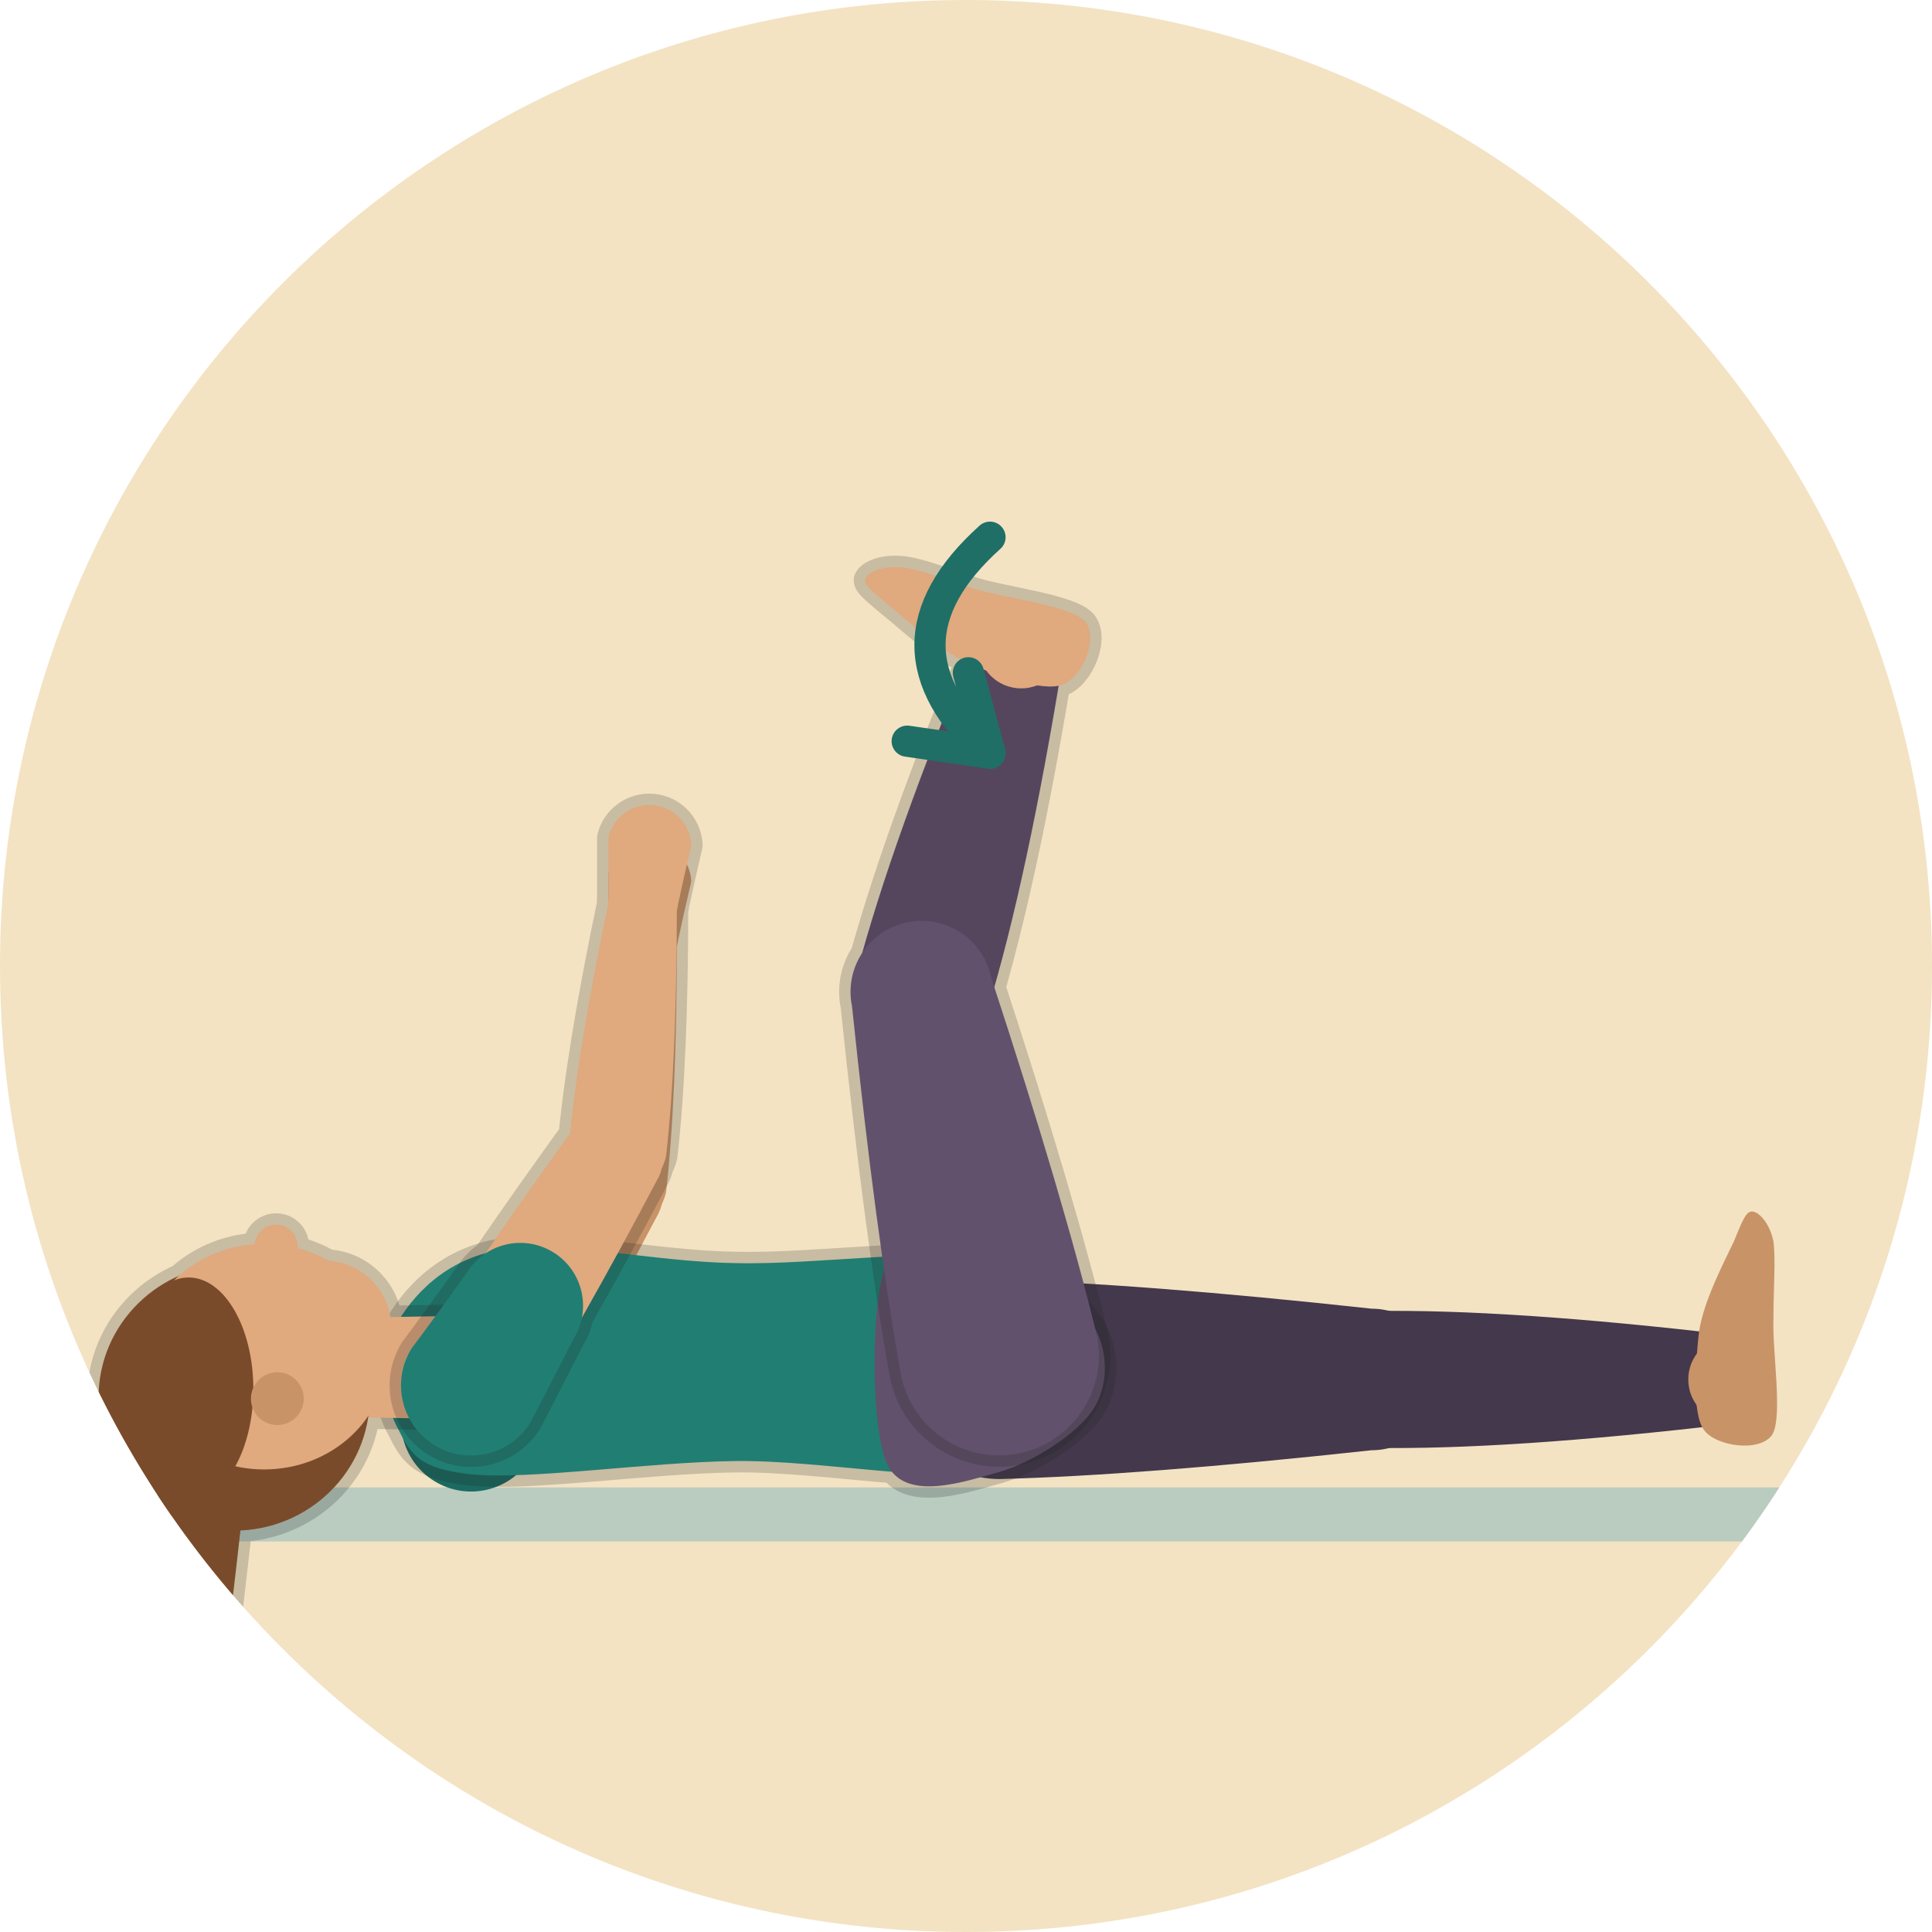
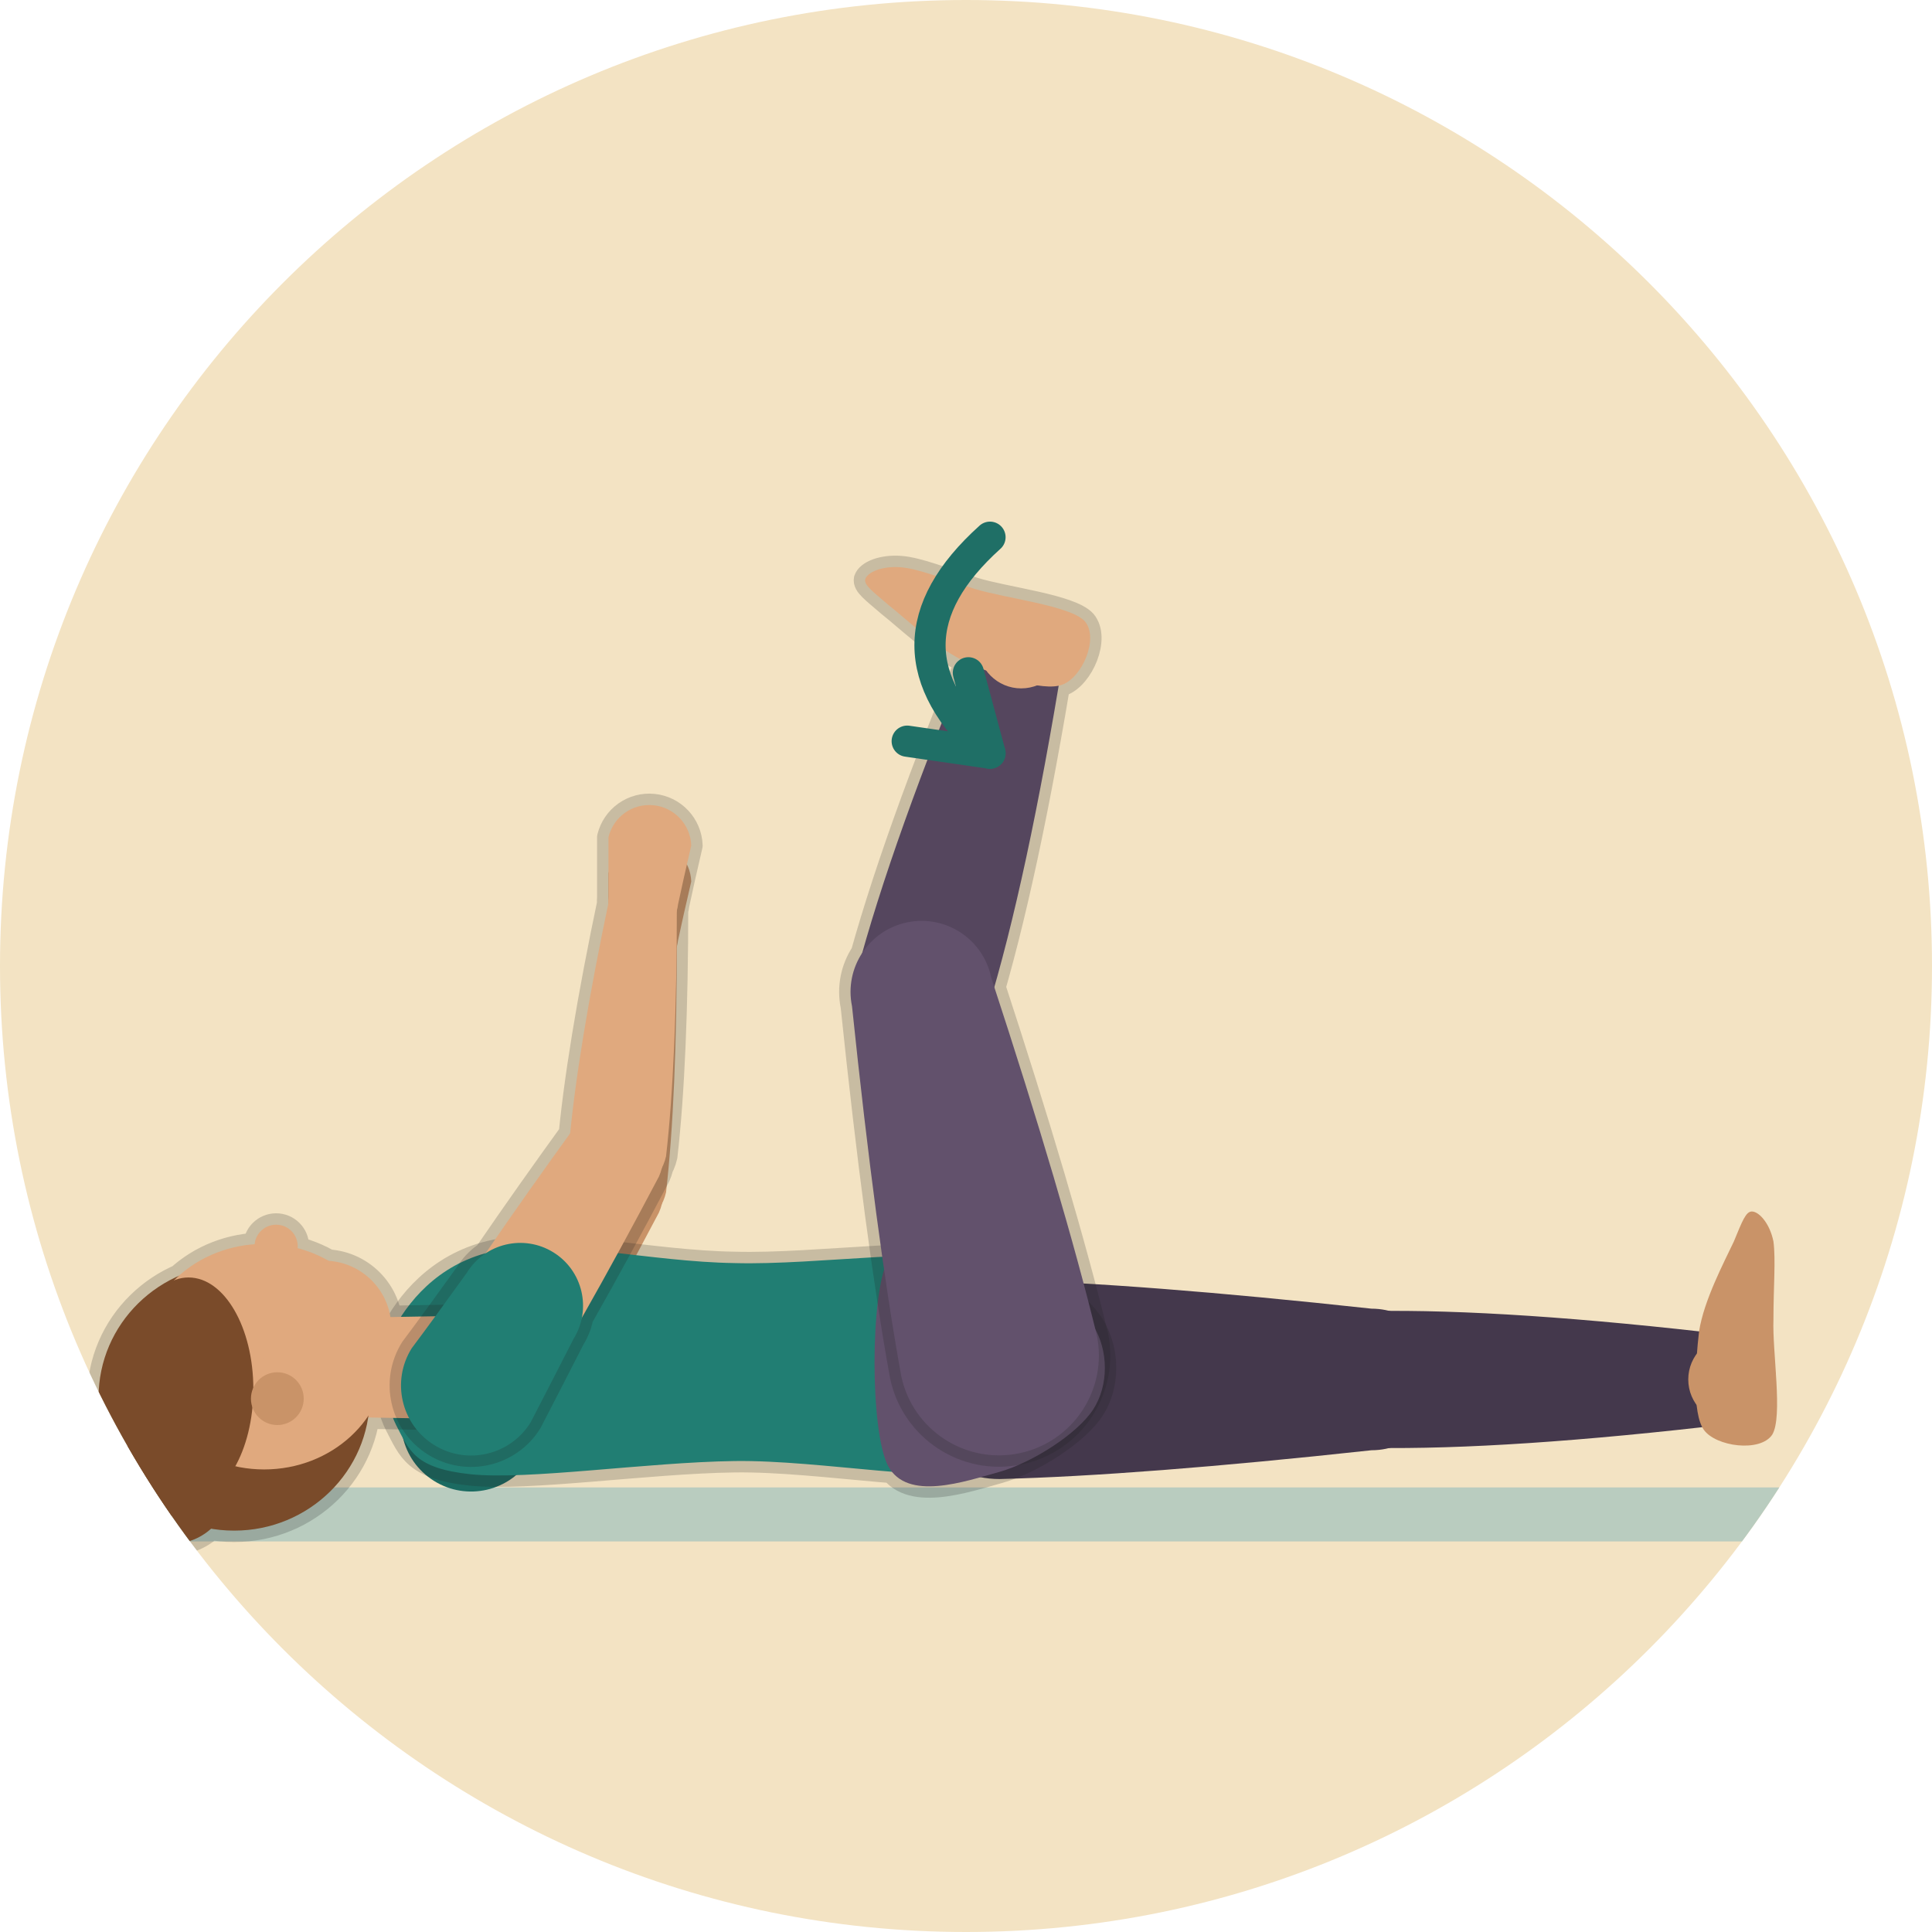
<svg xmlns="http://www.w3.org/2000/svg" viewBox="0 0 200 200" width="400" height="400" role="img" aria-label="Figure lying on the back holding one thigh with that lower leg raised in the air.">
  <circle cx="100" cy="100" r="100" fill="#F3E3C3" />
  <clipPath id="c9e4p9a">
    <circle cx="100" cy="100" r="100" />
  </clipPath>
  <g clip-path="url(#c9e4p9a)">
    <g transform="translate(100.0 154.6) scale(1.242)">
      <rect x="-79.25" y="-0.5" width="158.5" height="4.5" rx="2.2" fill="#B9CCBF" />
      <g>
        <path d="M-37.0 -3.3Q-32.3 -10.7 -25.6 -23.4A4.1 4.1 0 0 0 -32.5 -27.7Q-40.9 -16.1 -45.5 -8.7A5.0 5.0 0 0 0 -37.0 -3.3Z" fill="#C99368" />
        <path d="M-36.3 -2.9Q-34.9 -5.6 -32.7 -9.9A5.2 5.2 0 0 0 -41.6 -15.4Q-44.4 -11.5 -46.2 -9.1A5.8 5.8 0 0 0 -36.3 -2.9Z" fill="#1B6A61" />
        <path d="M-25.0 -25.1Q-24.1 -33.0 -24.1 -46.1A2.8 2.8 0 0 0 -29.7 -46.7Q-32.4 -33.9 -33.1 -25.9A4.1 4.1 0 0 0 -25.0 -25.1Z" fill="#C99368" />
        <path d="M-24.0 -46.1Q-23.6 -48.0 -22.9 -51.0A3.5 3.5 0 0 0 -29.8 -51.7Q-29.8 -48.6 -29.8 -46.7A2.9 2.9 0 0 0 -24.0 -46.1Z" fill="#C99368" />
      </g>
      <g>
        <path d="M33.8 -3.8Q45.1 -3.6 63.8 -5.8A3.7 3.7 0 0 0 63.8 -13.2Q45.1 -15.4 33.8 -15.2A5.7 5.7 0 0 0 33.8 -3.8Z" fill="#44384C" />
        <path d="M2.8 -1.2Q14.5 -1.5 33.8 -3.6A5.9 5.9 0 0 0 33.8 -15.4Q14.5 -17.5 2.8 -17.8A8.3 8.3 0 0 0 2.8 -1.2Z" fill="#44384C" />
        <path d="M63.8 -5.9A3.6 3.6 0.0 1 0 63.8 -13.1A3.6 3.6 0.0 1 0 63.8 -5.9Z" fill="#C99368" />
        <path d="M61.5 -5.3C62.5 -3.9 66.2 -3.4 67.2 -4.9C68.1 -6.4 67.2 -11.8 67.3 -14.5C67.3 -17.2 67.5 -19.5 67.3 -21.0C67.0 -22.5 66.1 -23.5 65.5 -23.5C65.0 -23.5 64.7 -22.7 64.0 -21.0C63.2 -19.3 61.5 -16.1 61.1 -13.5C60.8 -10.9 60.5 -6.7 61.5 -5.3Z" fill="#C99368" />
      </g>
      <g>
        <path d="M2.8 -2.0C-2.0 -0.7 -11.9 -2.8 -19.3 -2.7C-26.6 -2.6 -36.5 -1.1 -41.3 -1.6C-46.0 -2.1 -46.4 -3.6 -47.5 -5.7C-48.5 -7.7 -49.1 -11.5 -47.6 -13.9C-46.2 -16.4 -43.5 -19.5 -38.8 -20.3C-34.0 -21.2 -26.2 -19.3 -19.3 -19.2C-12.3 -19.0 -2.0 -20.7 2.7 -19.3C7.5 -17.8 9.3 -13.4 9.3 -10.5C9.3 -7.6 7.5 -3.3 2.8 -2.0ZM2.8 -1.8C-0.1 -1.0 -4.9 0.7 -6.5 -2.3C-8.0 -5.2 -8.0 -16.6 -6.5 -19.5C-5.0 -22.4 -0.1 -20.5 2.7 -19.6C5.6 -18.7 9.3 -16.1 10.6 -14.0C11.9 -11.9 11.9 -9.0 10.6 -7.0C9.3 -5.0 5.6 -2.6 2.8 -1.8Z" fill="#1E1F1D" stroke="#1E1F1D" stroke-width="1.9" stroke-linejoin="round" opacity="0.2" />
        <path d="M2.8 -2.0C-2.0 -0.7 -11.9 -2.8 -19.3 -2.7C-26.6 -2.6 -36.5 -1.1 -41.3 -1.6C-46.0 -2.1 -46.4 -3.6 -47.5 -5.7C-48.5 -7.7 -49.1 -11.5 -47.6 -13.9C-46.2 -16.4 -43.5 -19.5 -38.8 -20.3C-34.0 -21.2 -26.2 -19.3 -19.3 -19.2C-12.3 -19.0 -2.0 -20.7 2.7 -19.3C7.5 -17.8 9.3 -13.4 9.3 -10.5C9.3 -7.6 7.5 -3.3 2.8 -2.0Z" fill="#217E73" />
        <path d="M2.8 -1.8C-0.1 -1.0 -4.9 0.7 -6.5 -2.3C-8.0 -5.2 -8.0 -16.6 -6.5 -19.5C-5.0 -22.4 -0.1 -20.5 2.7 -19.6C5.6 -18.7 9.3 -16.1 10.6 -14.0C11.9 -11.9 11.9 -9.0 10.6 -7.0C9.3 -5.0 5.6 -2.6 2.8 -1.8Z" fill="#62516C" />
      </g>
      <g>
-         <path d="M-42.3 -14.8Q-48.5 -14.7 -58.8 -14.5A4.0 4.0 0 0 0 -58.8 -6.5Q-48.5 -6.3 -42.3 -6.2A4.3 4.3 0 0 0 -42.3 -14.8ZM-67.5 -1.1Q-66.8 5.2 -65.7 15.4A1.9 1.9 0 0 0 -61.9 15.4Q-60.7 5.2 -60.0 -1.1A3.7 3.7 0 0 0 -67.5 -1.1ZM-49.7 -8.0A11.1 11.3 270.0 1 0 -72.3 -8.0A11.1 11.3 270.0 1 0 -49.7 -8.0ZM-48.3 -11.4A9.4 10.2 270.0 1 0 -68.7 -11.4A9.4 10.2 270.0 1 0 -48.3 -11.4ZM-53.5 -8.2A5.6 5.6 0.0 1 0 -53.5 -19.4A5.6 5.6 0.0 1 0 -53.5 -8.2ZM-57.5 -18.8A1.8 1.8 0.0 1 0 -57.5 -22.4A1.8 1.8 0.0 1 0 -57.5 -18.8ZM-59.4 -8.7A9.3 5.4 270.0 1 0 -70.2 -8.7A9.3 5.4 270.0 1 0 -59.4 -8.7ZM-57.4 -5.7A2.2 2.2 0.0 1 0 -57.4 -10.1A2.2 2.2 0.0 1 0 -57.4 -5.7Z" fill="#1E1F1D" stroke="#1E1F1D" stroke-width="1.9" stroke-linejoin="round" opacity="0.2" />
+         <path d="M-42.3 -14.8Q-48.5 -14.7 -58.8 -14.5A4.0 4.0 0 0 0 -58.8 -6.5Q-48.5 -6.3 -42.3 -6.2A4.3 4.3 0 0 0 -42.3 -14.8ZM-66.2 4.2A4.9 4.9 0.0 1 0 -66.2 -5.6A4.9 4.9 0.0 1 0 -66.2 4.2ZM-49.7 -8.0A11.1 11.3 270.0 1 0 -72.3 -8.0A11.1 11.3 270.0 1 0 -49.7 -8.0ZM-48.3 -11.4A9.4 10.2 270.0 1 0 -68.7 -11.4A9.4 10.2 270.0 1 0 -48.3 -11.4ZM-53.5 -8.2A5.6 5.6 0.0 1 0 -53.5 -19.4A5.6 5.6 0.0 1 0 -53.5 -8.2ZM-57.5 -18.8A1.8 1.8 0.0 1 0 -57.5 -22.4A1.8 1.8 0.0 1 0 -57.5 -18.8ZM-59.4 -8.7A9.3 5.4 270.0 1 0 -70.2 -8.7A9.3 5.4 270.0 1 0 -59.4 -8.7ZM-57.4 -5.7A2.2 2.2 0.0 1 0 -57.4 -10.1A2.2 2.2 0.0 1 0 -57.4 -5.7Z" fill="#1E1F1D" stroke="#1E1F1D" stroke-width="1.9" stroke-linejoin="round" opacity="0.2" />
        <path d="M-42.3 -14.8Q-48.5 -14.7 -58.8 -14.5A4.0 4.0 0 0 0 -58.8 -6.5Q-48.5 -6.3 -42.3 -6.2A4.3 4.3 0 0 0 -42.3 -14.8Z" fill="#E0A97E" />
-         <path d="M-67.5 -1.1Q-66.8 5.2 -65.7 15.4A1.9 1.9 0 0 0 -61.9 15.4Q-60.7 5.2 -60.0 -1.1A3.7 3.7 0 0 0 -67.5 -1.1Z" fill="#7A4B2A" />
+         <path d="M-66.2 4.2A4.9 4.9 0.0 1 0 -66.2 -5.6A4.9 4.9 0.0 1 0 -66.2 4.2Z" fill="#7A4B2A" />
        <path d="M-49.7 -8.0A11.1 11.3 270.0 1 0 -72.3 -8.0A11.1 11.3 270.0 1 0 -49.7 -8.0Z" fill="#7A4B2A" />
        <path d="M-48.3 -11.4A9.4 10.2 270.0 1 0 -68.7 -11.4A9.4 10.2 270.0 1 0 -48.3 -11.4Z" fill="#E0A97E" />
        <path d="M-53.5 -8.2A5.6 5.6 0.0 1 0 -53.5 -19.4A5.6 5.6 0.0 1 0 -53.5 -8.2Z" fill="#E0A97E" />
        <path d="M-57.5 -18.8A1.8 1.8 0.0 1 0 -57.5 -22.4A1.8 1.8 0.0 1 0 -57.5 -18.8Z" fill="#E0A97E" />
        <path d="M-59.4 -8.7A9.3 5.4 270.0 1 0 -70.2 -8.7A9.3 5.4 270.0 1 0 -59.4 -8.7Z" fill="#7A4B2A" />
        <path d="M-57.4 -5.7A2.2 2.2 0.0 1 0 -57.4 -10.1A2.2 2.2 0.0 1 0 -57.4 -5.7Z" fill="#C99368" />
      </g>
      <g>
        <path d="M1.8 -40.3Q5.1 -51.1 8.1 -69.6A3.7 3.7 0 0 0 1.0 -71.7Q-6.2 -54.4 -9.1 -43.4A5.7 5.7 0 0 0 1.8 -40.3ZM10.9 -13.2Q8.1 -24.7 2.1 -43.0A5.9 5.9 0 0 0 -9.5 -40.6Q-7.5 -21.4 -5.4 -9.8A8.3 8.3 0 0 0 10.9 -13.2ZM4.6 -67.1A3.6 3.6 0.0 1 0 4.6 -74.3A3.6 3.6 0.0 1 0 4.6 -67.1ZM8.0 -67.4C9.7 -68.0 11.1 -71.3 9.9 -72.7C8.7 -74.0 3.3 -74.6 0.7 -75.4C-1.8 -76.2 -4.0 -77.1 -5.5 -77.2C-7.0 -77.3 -8.2 -76.8 -8.4 -76.2C-8.5 -75.7 -7.8 -75.2 -6.4 -74.0C-5.0 -72.9 -2.4 -70.4 0.0 -69.3C2.4 -68.2 6.4 -66.8 8.0 -67.4Z" fill="#1E1F1D" stroke="#1E1F1D" stroke-width="1.9" stroke-linejoin="round" opacity="0.2" />
        <path d="M1.8 -40.3Q5.1 -51.1 8.1 -69.6A3.7 3.7 0 0 0 1.0 -71.7Q-6.2 -54.4 -9.1 -43.4A5.7 5.7 0 0 0 1.8 -40.3Z" fill="#55465E" />
        <path d="M10.9 -13.2Q8.1 -24.7 2.1 -43.0A5.9 5.9 0 0 0 -9.5 -40.6Q-7.5 -21.4 -5.4 -9.8A8.3 8.3 0 0 0 10.9 -13.2Z" fill="#62516C" />
        <path d="M4.6 -67.1A3.6 3.6 0.0 1 0 4.6 -74.3A3.6 3.6 0.0 1 0 4.6 -67.1Z" fill="#E0A97E" />
        <path d="M8.0 -67.4C9.7 -68.0 11.1 -71.3 9.9 -72.7C8.7 -74.0 3.3 -74.6 0.7 -75.4C-1.8 -76.2 -4.0 -77.1 -5.5 -77.2C-7.0 -77.3 -8.2 -76.8 -8.4 -76.2C-8.5 -75.7 -7.8 -75.2 -6.4 -74.0C-5.0 -72.9 -2.4 -70.4 0.0 -69.3C2.4 -68.2 6.4 -66.8 8.0 -67.4Z" fill="#E0A97E" />
      </g>
      <g>
        <path d="M-37.0 -6.3Q-32.3 -13.7 -25.6 -26.4A4.1 4.1 0 0 0 -32.5 -30.7Q-40.9 -19.1 -45.5 -11.7A5.0 5.0 0 0 0 -37.0 -6.3ZM-36.3 -5.9Q-34.9 -8.6 -32.7 -12.9A5.2 5.2 0 0 0 -41.6 -18.4Q-44.4 -14.5 -46.2 -12.1A5.8 5.8 0 0 0 -36.3 -5.9ZM-25.0 -28.1Q-24.1 -36.0 -24.1 -49.1A2.8 2.8 0 0 0 -29.7 -49.7Q-32.4 -36.9 -33.1 -28.9A4.1 4.1 0 0 0 -25.0 -28.1ZM-24.0 -49.1Q-23.6 -51.0 -22.9 -54.0A3.5 3.5 0 0 0 -29.8 -54.7Q-29.8 -51.6 -29.8 -49.7A2.9 2.9 0 0 0 -24.0 -49.1Z" fill="#1E1F1D" stroke="#1E1F1D" stroke-width="1.9" stroke-linejoin="round" opacity="0.2" />
        <path d="M-37.0 -6.3Q-32.3 -13.7 -25.6 -26.4A4.1 4.1 0 0 0 -32.5 -30.7Q-40.9 -19.1 -45.5 -11.7A5.0 5.0 0 0 0 -37.0 -6.3Z" fill="#E0A97E" />
        <path d="M-36.3 -5.9Q-34.9 -8.6 -32.7 -12.9A5.2 5.2 0 0 0 -41.6 -18.4Q-44.4 -14.5 -46.2 -12.1A5.8 5.8 0 0 0 -36.3 -5.9Z" fill="#217E73" />
        <path d="M-25.0 -28.1Q-24.1 -36.0 -24.1 -49.1A2.8 2.8 0 0 0 -29.7 -49.7Q-32.4 -36.9 -33.1 -28.9A4.1 4.1 0 0 0 -25.0 -28.1Z" fill="#E0A97E" />
        <path d="M-24.0 -49.1Q-23.6 -51.0 -22.9 -54.0A3.5 3.5 0 0 0 -29.8 -54.7Q-29.8 -51.6 -29.8 -49.7A2.9 2.9 0 0 0 -24.0 -49.1Z" fill="#E0A97E" />
      </g>
      <g fill="none" stroke="#1F6F66" stroke-width="2.6" stroke-linecap="round" stroke-linejoin="round">
        <path d="M2.0 -79.7Q-8.0 -70.7 2.0 -61.7" />
        <path d="M-4.9 -62.7L2.0 -61.7L0.2 -68.4" />
      </g>
    </g>
  </g>
</svg>
